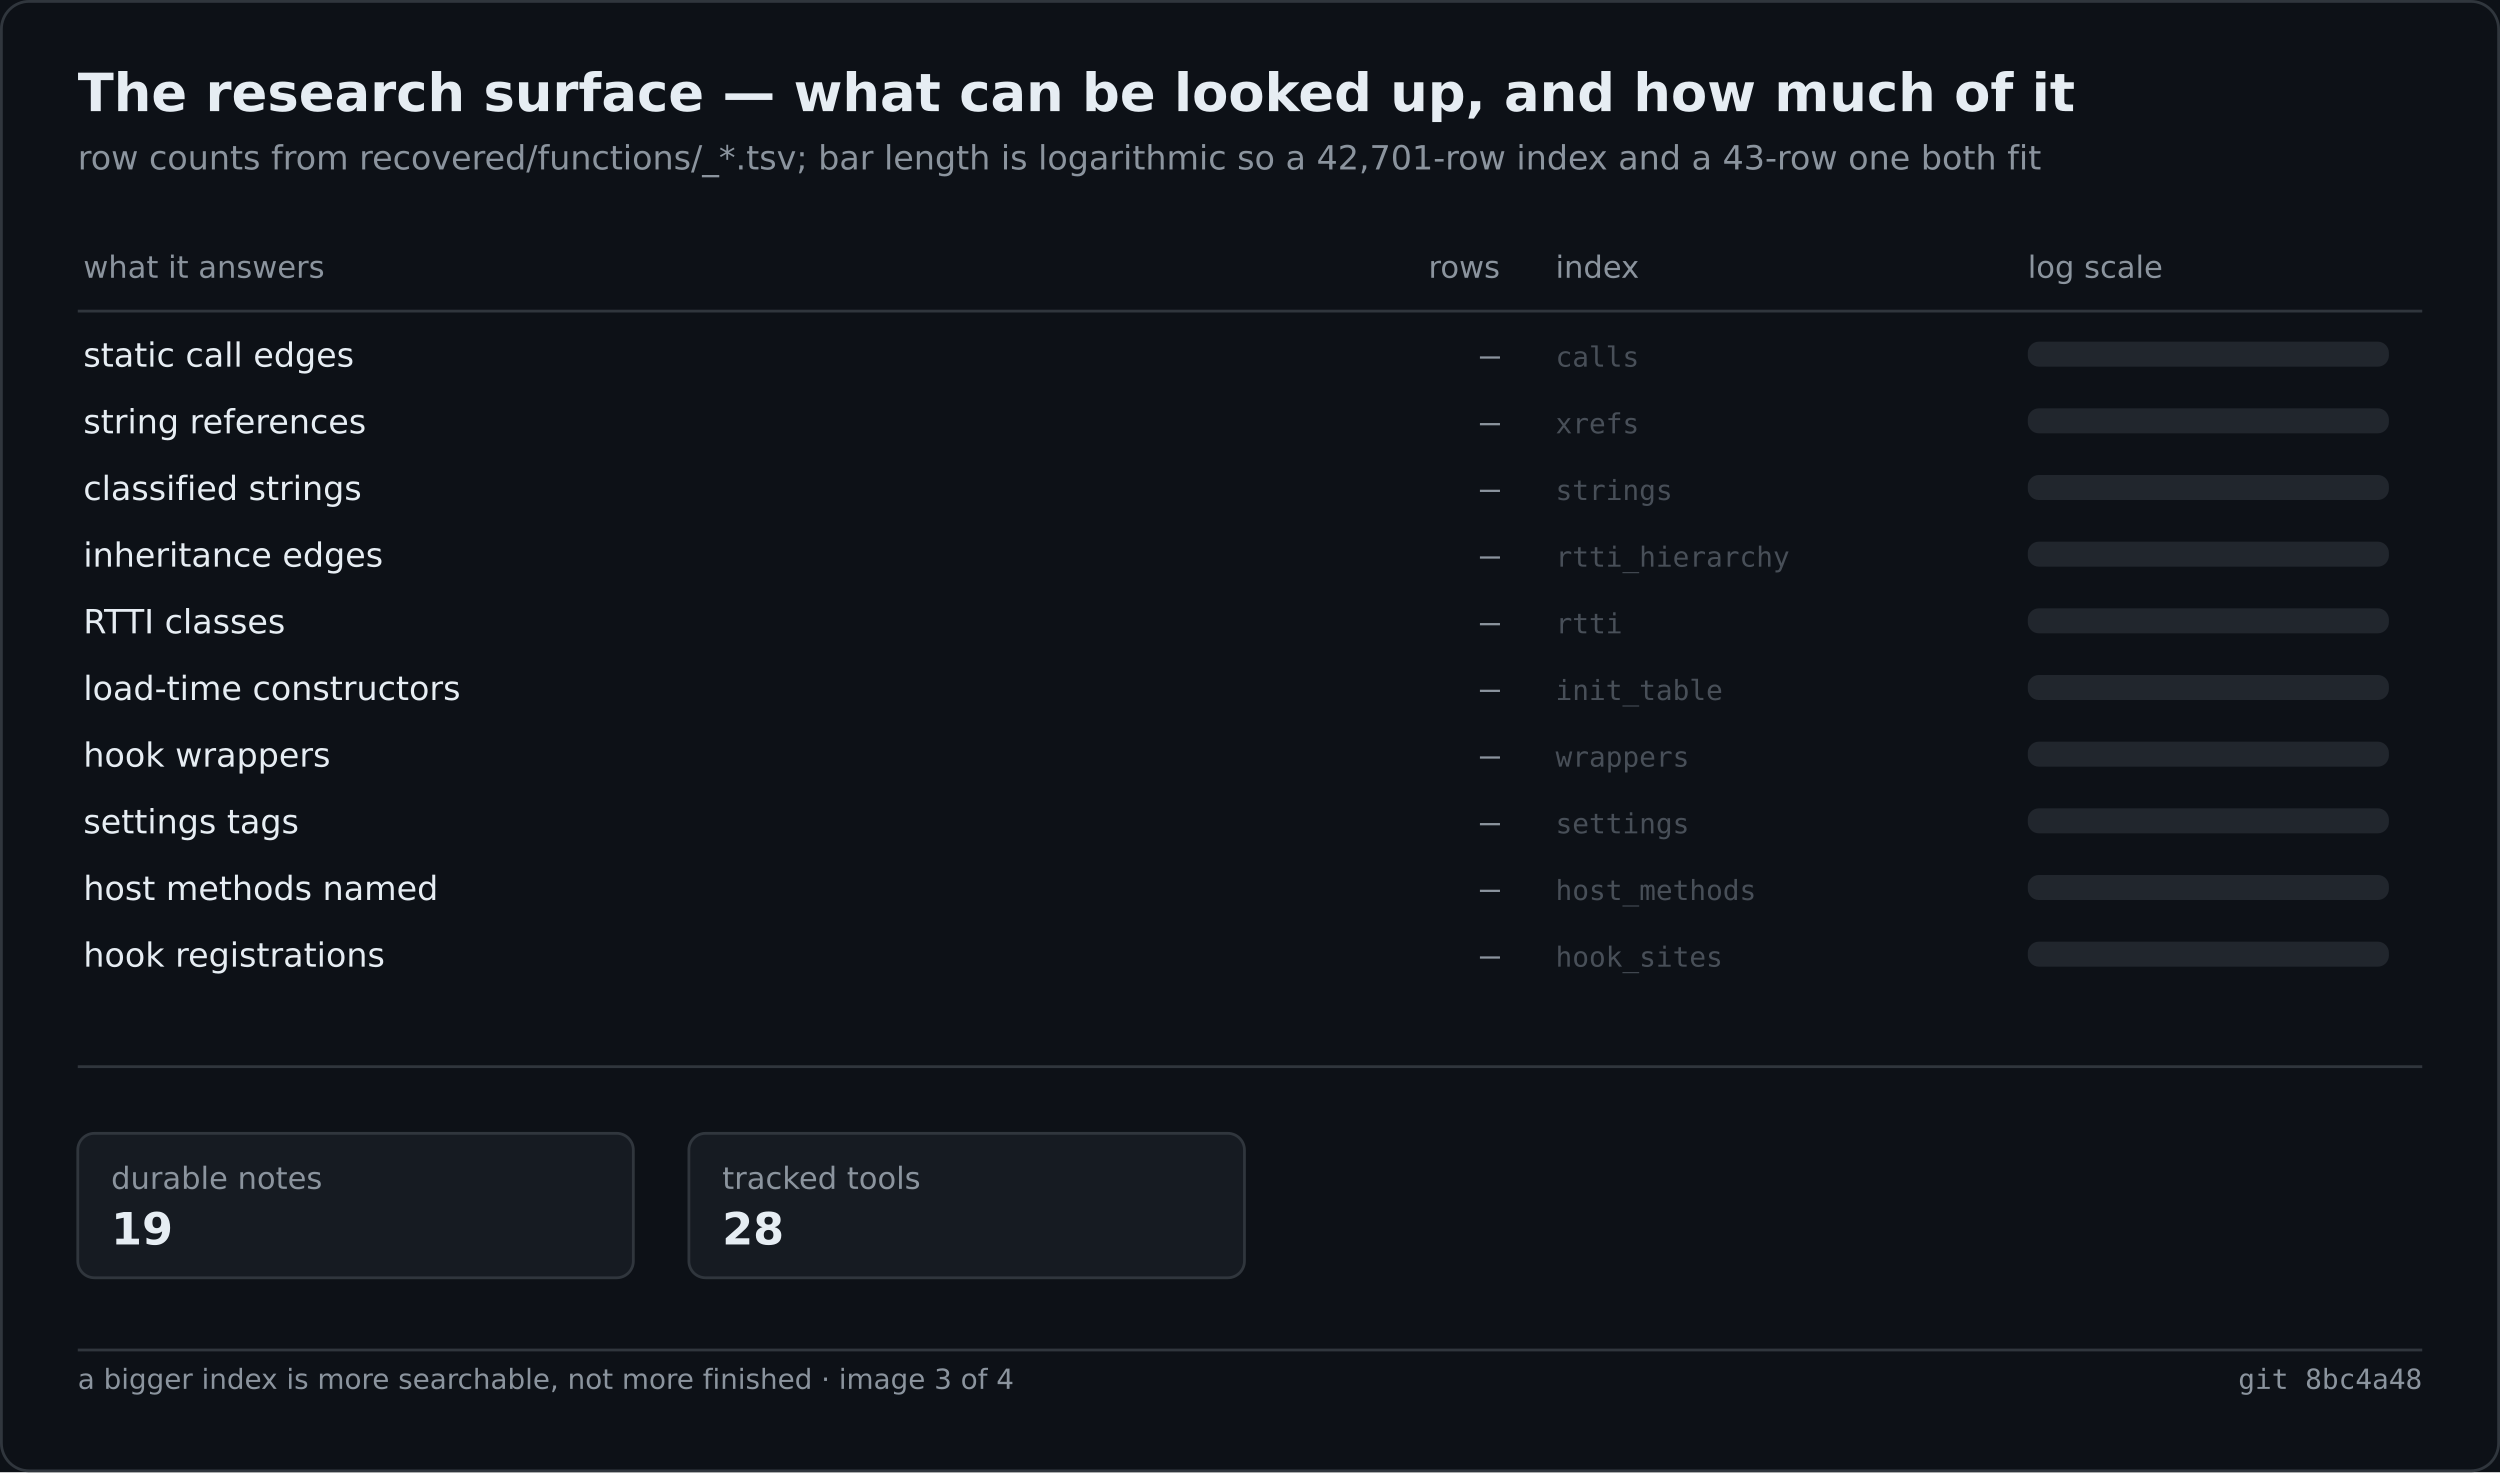
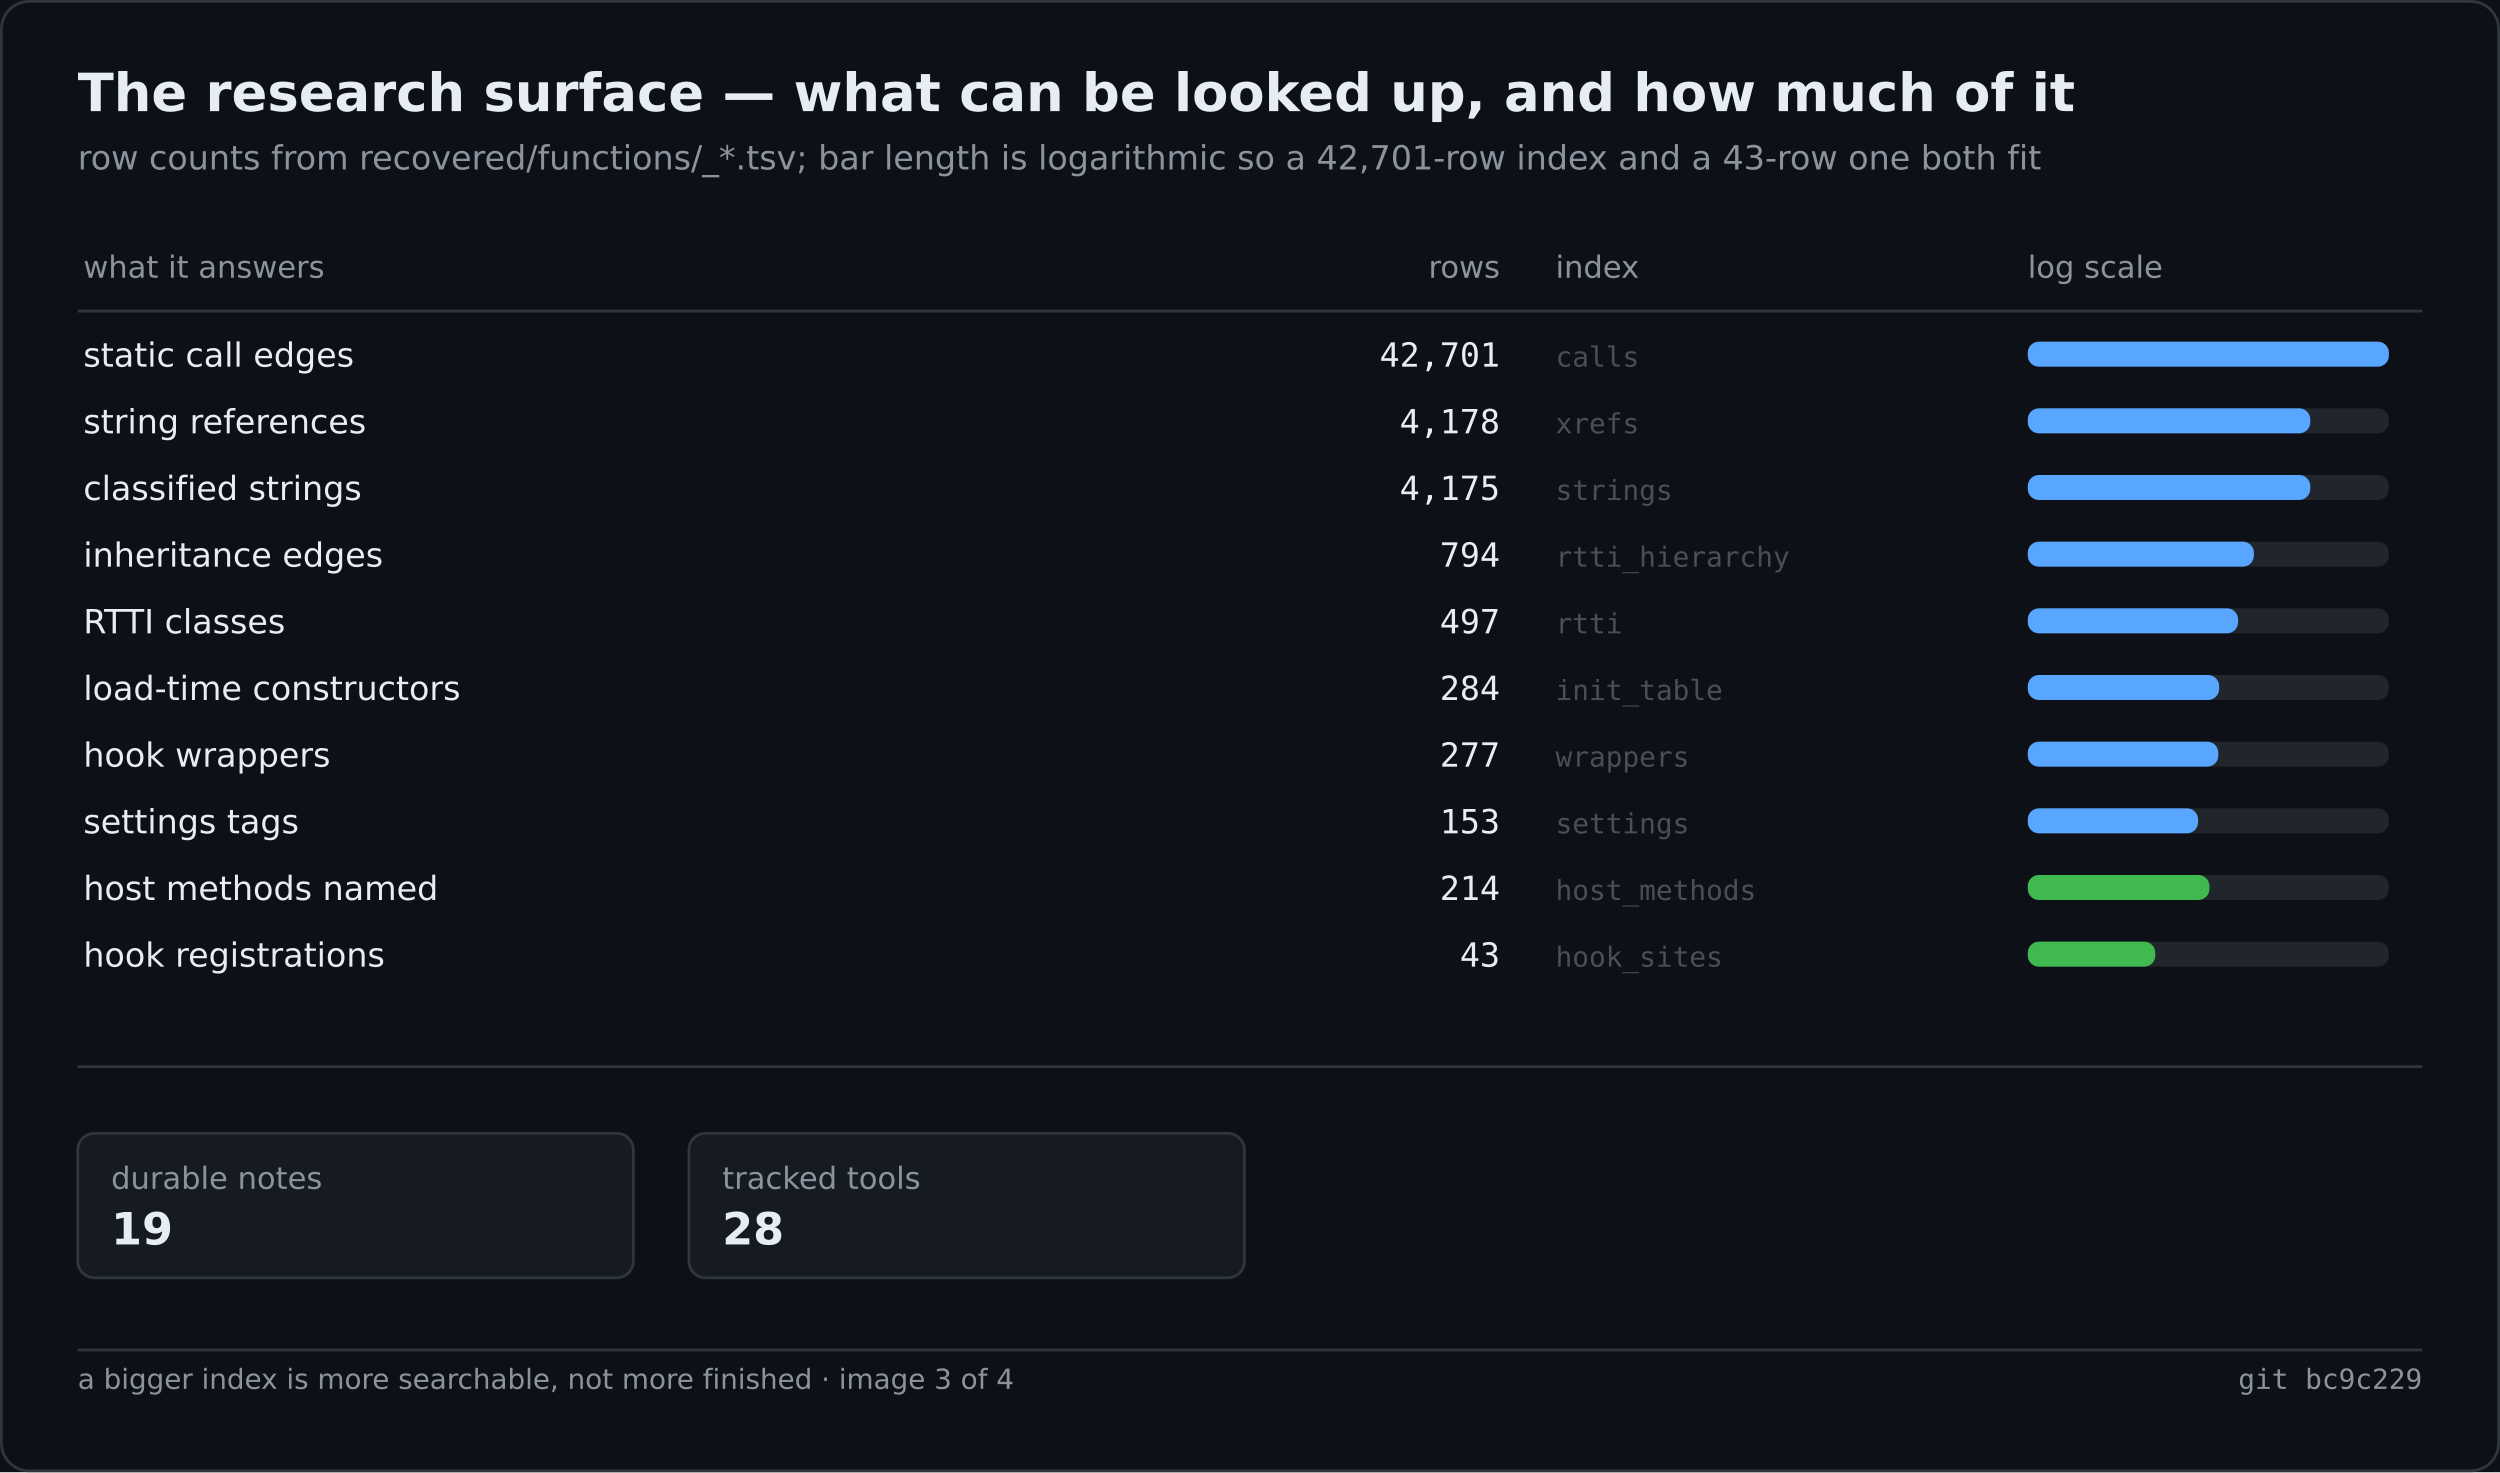
<svg xmlns="http://www.w3.org/2000/svg" width="900" height="530" viewBox="0 0 900 530" role="img" aria-label="The research surface — what can be looked up, and how much of it">
  <rect width="900" height="530" fill="#0d1117" />
  <rect x="0.5" y="0.5" width="899" height="529" fill="none" stroke="#30363d" rx="10" />
  <text x="28" y="40" font-family="Segoe UI,DejaVu Sans,Helvetica,sans-serif" font-size="19" font-weight="600" fill="#e6edf3">The research surface — what can be looked up, and how much of it</text>
  <text x="28" y="61" font-family="Segoe UI,DejaVu Sans,Helvetica,sans-serif" font-size="12" fill="#8b949e">row counts from recovered/functions/_*.tsv; bar length is logarithmic so a 42,701-row index and a 43-row one both fit</text>
  <text x="30.0" y="100.0" font-family="Segoe UI,DejaVu Sans,Helvetica,sans-serif" font-size="11" fill="#8b949e">what it answers</text>
  <text x="540.0" y="100.0" font-family="Segoe UI,DejaVu Sans,Helvetica,sans-serif" font-size="11" fill="#8b949e" text-anchor="end">rows</text>
  <text x="560.0" y="100.0" font-family="Segoe UI,DejaVu Sans,Helvetica,sans-serif" font-size="11" fill="#8b949e">index</text>
  <text x="730.0" y="100.0" font-family="Segoe UI,DejaVu Sans,Helvetica,sans-serif" font-size="11" fill="#8b949e">log scale</text>
  <line x1="28.0" y1="112.0" x2="872.0" y2="112.0" stroke="#30363d" stroke-width="1" />
  <text x="30.0" y="132.0" font-family="Segoe UI,DejaVu Sans,Helvetica,sans-serif" font-size="12" fill="#e6edf3">static call edges</text>
-   <text x="540.0" y="132.0" font-family="Cascadia Mono,Consolas,DejaVu Sans Mono,monospace" font-size="12" fill="#8b949e" text-anchor="end">—</text>
+   <text x="540.0" y="132.0" font-family="Cascadia Mono,Consolas,DejaVu Sans Mono,monospace" font-size="12" fill="#e6edf3" text-anchor="end">42,701</text>
  <text x="560.0" y="132.0" font-family="Cascadia Mono,Consolas,DejaVu Sans Mono,monospace" font-size="10" fill="#484f58">calls</text>
  <rect x="730.0" y="123.0" width="130.0" height="9.0" fill="#21262d" rx="4" />
+   <rect x="730.0" y="123.0" width="130.0" height="9.0" fill="#58a6ff" rx="4" />
  <text x="30.0" y="156.0" font-family="Segoe UI,DejaVu Sans,Helvetica,sans-serif" font-size="12" fill="#e6edf3">string references</text>
-   <text x="540.0" y="156.0" font-family="Cascadia Mono,Consolas,DejaVu Sans Mono,monospace" font-size="12" fill="#8b949e" text-anchor="end">—</text>
+   <text x="540.0" y="156.0" font-family="Cascadia Mono,Consolas,DejaVu Sans Mono,monospace" font-size="12" fill="#e6edf3" text-anchor="end">4,178</text>
  <text x="560.0" y="156.0" font-family="Cascadia Mono,Consolas,DejaVu Sans Mono,monospace" font-size="10" fill="#484f58">xrefs</text>
  <rect x="730.0" y="147.0" width="130.0" height="9.0" fill="#21262d" rx="4" />
+   <rect x="730.0" y="147.0" width="101.7" height="9.0" fill="#58a6ff" rx="4" />
  <text x="30.0" y="180.0" font-family="Segoe UI,DejaVu Sans,Helvetica,sans-serif" font-size="12" fill="#e6edf3">classified strings</text>
-   <text x="540.0" y="180.0" font-family="Cascadia Mono,Consolas,DejaVu Sans Mono,monospace" font-size="12" fill="#8b949e" text-anchor="end">—</text>
+   <text x="540.0" y="180.0" font-family="Cascadia Mono,Consolas,DejaVu Sans Mono,monospace" font-size="12" fill="#e6edf3" text-anchor="end">4,175</text>
  <text x="560.0" y="180.0" font-family="Cascadia Mono,Consolas,DejaVu Sans Mono,monospace" font-size="10" fill="#484f58">strings</text>
  <rect x="730.0" y="171.0" width="130.0" height="9.0" fill="#21262d" rx="4" />
+   <rect x="730.0" y="171.0" width="101.7" height="9.0" fill="#58a6ff" rx="4" />
  <text x="30.0" y="204.0" font-family="Segoe UI,DejaVu Sans,Helvetica,sans-serif" font-size="12" fill="#e6edf3">inheritance edges</text>
-   <text x="540.0" y="204.0" font-family="Cascadia Mono,Consolas,DejaVu Sans Mono,monospace" font-size="12" fill="#8b949e" text-anchor="end">—</text>
+   <text x="540.0" y="204.0" font-family="Cascadia Mono,Consolas,DejaVu Sans Mono,monospace" font-size="12" fill="#e6edf3" text-anchor="end">794</text>
  <text x="560.0" y="204.0" font-family="Cascadia Mono,Consolas,DejaVu Sans Mono,monospace" font-size="10" fill="#484f58">rtti_hierarchy</text>
  <rect x="730.0" y="195.0" width="130.0" height="9.0" fill="#21262d" rx="4" />
+   <rect x="730.0" y="195.0" width="81.4" height="9.0" fill="#58a6ff" rx="4" />
  <text x="30.0" y="228.0" font-family="Segoe UI,DejaVu Sans,Helvetica,sans-serif" font-size="12" fill="#e6edf3">RTTI classes</text>
-   <text x="540.0" y="228.0" font-family="Cascadia Mono,Consolas,DejaVu Sans Mono,monospace" font-size="12" fill="#8b949e" text-anchor="end">—</text>
+   <text x="540.0" y="228.0" font-family="Cascadia Mono,Consolas,DejaVu Sans Mono,monospace" font-size="12" fill="#e6edf3" text-anchor="end">497</text>
  <text x="560.0" y="228.0" font-family="Cascadia Mono,Consolas,DejaVu Sans Mono,monospace" font-size="10" fill="#484f58">rtti</text>
  <rect x="730.0" y="219.0" width="130.0" height="9.0" fill="#21262d" rx="4" />
+   <rect x="730.0" y="219.0" width="75.7" height="9.0" fill="#58a6ff" rx="4" />
  <text x="30.0" y="252.0" font-family="Segoe UI,DejaVu Sans,Helvetica,sans-serif" font-size="12" fill="#e6edf3">load-time constructors</text>
-   <text x="540.0" y="252.0" font-family="Cascadia Mono,Consolas,DejaVu Sans Mono,monospace" font-size="12" fill="#8b949e" text-anchor="end">—</text>
+   <text x="540.0" y="252.0" font-family="Cascadia Mono,Consolas,DejaVu Sans Mono,monospace" font-size="12" fill="#e6edf3" text-anchor="end">284</text>
  <text x="560.0" y="252.0" font-family="Cascadia Mono,Consolas,DejaVu Sans Mono,monospace" font-size="10" fill="#484f58">init_table</text>
  <rect x="730.0" y="243.0" width="130.0" height="9.0" fill="#21262d" rx="4" />
+   <rect x="730.0" y="243.0" width="68.9" height="9.0" fill="#58a6ff" rx="4" />
  <text x="30.0" y="276.0" font-family="Segoe UI,DejaVu Sans,Helvetica,sans-serif" font-size="12" fill="#e6edf3">hook wrappers</text>
-   <text x="540.0" y="276.0" font-family="Cascadia Mono,Consolas,DejaVu Sans Mono,monospace" font-size="12" fill="#8b949e" text-anchor="end">—</text>
+   <text x="540.0" y="276.0" font-family="Cascadia Mono,Consolas,DejaVu Sans Mono,monospace" font-size="12" fill="#e6edf3" text-anchor="end">277</text>
  <text x="560.0" y="276.0" font-family="Cascadia Mono,Consolas,DejaVu Sans Mono,monospace" font-size="10" fill="#484f58">wrappers</text>
  <rect x="730.0" y="267.0" width="130.0" height="9.0" fill="#21262d" rx="4" />
+   <rect x="730.0" y="267.0" width="68.6" height="9.0" fill="#58a6ff" rx="4" />
  <text x="30.0" y="300.0" font-family="Segoe UI,DejaVu Sans,Helvetica,sans-serif" font-size="12" fill="#e6edf3">settings tags</text>
-   <text x="540.0" y="300.0" font-family="Cascadia Mono,Consolas,DejaVu Sans Mono,monospace" font-size="12" fill="#8b949e" text-anchor="end">—</text>
+   <text x="540.0" y="300.0" font-family="Cascadia Mono,Consolas,DejaVu Sans Mono,monospace" font-size="12" fill="#e6edf3" text-anchor="end">153</text>
  <text x="560.0" y="300.0" font-family="Cascadia Mono,Consolas,DejaVu Sans Mono,monospace" font-size="10" fill="#484f58">settings</text>
  <rect x="730.0" y="291.0" width="130.0" height="9.0" fill="#21262d" rx="4" />
+   <rect x="730.0" y="291.0" width="61.3" height="9.0" fill="#58a6ff" rx="4" />
  <text x="30.0" y="324.0" font-family="Segoe UI,DejaVu Sans,Helvetica,sans-serif" font-size="12" fill="#e6edf3">host methods named</text>
-   <text x="540.0" y="324.0" font-family="Cascadia Mono,Consolas,DejaVu Sans Mono,monospace" font-size="12" fill="#8b949e" text-anchor="end">—</text>
+   <text x="540.0" y="324.0" font-family="Cascadia Mono,Consolas,DejaVu Sans Mono,monospace" font-size="12" fill="#e6edf3" text-anchor="end">214</text>
  <text x="560.0" y="324.0" font-family="Cascadia Mono,Consolas,DejaVu Sans Mono,monospace" font-size="10" fill="#484f58">host_methods</text>
  <rect x="730.0" y="315.0" width="130.0" height="9.0" fill="#21262d" rx="4" />
+   <rect x="730.0" y="315.0" width="65.4" height="9.0" fill="#3fb950" rx="4" />
  <text x="30.0" y="348.0" font-family="Segoe UI,DejaVu Sans,Helvetica,sans-serif" font-size="12" fill="#e6edf3">hook registrations</text>
-   <text x="540.0" y="348.0" font-family="Cascadia Mono,Consolas,DejaVu Sans Mono,monospace" font-size="12" fill="#8b949e" text-anchor="end">—</text>
+   <text x="540.0" y="348.0" font-family="Cascadia Mono,Consolas,DejaVu Sans Mono,monospace" font-size="12" fill="#e6edf3" text-anchor="end">43</text>
  <text x="560.0" y="348.0" font-family="Cascadia Mono,Consolas,DejaVu Sans Mono,monospace" font-size="10" fill="#484f58">hook_sites</text>
  <rect x="730.0" y="339.0" width="130.0" height="9.0" fill="#21262d" rx="4" />
+   <rect x="730.0" y="339.0" width="45.9" height="9.0" fill="#3fb950" rx="4" />
  <line x1="28.0" y1="384.0" x2="872.0" y2="384.0" stroke="#30363d" stroke-width="1" />
  <rect x="28.0" y="408.0" width="200.0" height="52.0" fill="#161b22" rx="6" stroke="#30363d" stroke-width="1" />
  <text x="40.0" y="428.0" font-family="Segoe UI,DejaVu Sans,Helvetica,sans-serif" font-size="11" fill="#8b949e">durable notes</text>
  <text x="40.0" y="448.0" font-family="Segoe UI,DejaVu Sans,Helvetica,sans-serif" font-size="16" fill="#e6edf3" font-weight="600">19</text>
  <rect x="248.0" y="408.0" width="200.0" height="52.0" fill="#161b22" rx="6" stroke="#30363d" stroke-width="1" />
  <text x="260.0" y="428.0" font-family="Segoe UI,DejaVu Sans,Helvetica,sans-serif" font-size="11" fill="#8b949e">tracked tools</text>
  <text x="260.0" y="448.0" font-family="Segoe UI,DejaVu Sans,Helvetica,sans-serif" font-size="16" fill="#e6edf3" font-weight="600">28</text>
  <line x1="28.0" y1="486.0" x2="872.0" y2="486.0" stroke="#30363d" stroke-width="1" />
  <text x="28.0" y="500.0" font-family="Segoe UI,DejaVu Sans,Helvetica,sans-serif" font-size="10" fill="#8b949e">a bigger index is more searchable, not more finished · image 3 of 4</text>
-   <text x="872.0" y="500.0" font-family="Cascadia Mono,Consolas,DejaVu Sans Mono,monospace" font-size="10" fill="#8b949e" text-anchor="end">git 8bc4a48</text>
+   <text x="872.0" y="500.0" font-family="Cascadia Mono,Consolas,DejaVu Sans Mono,monospace" font-size="10" fill="#8b949e" text-anchor="end">git bc9c229</text>
</svg>
